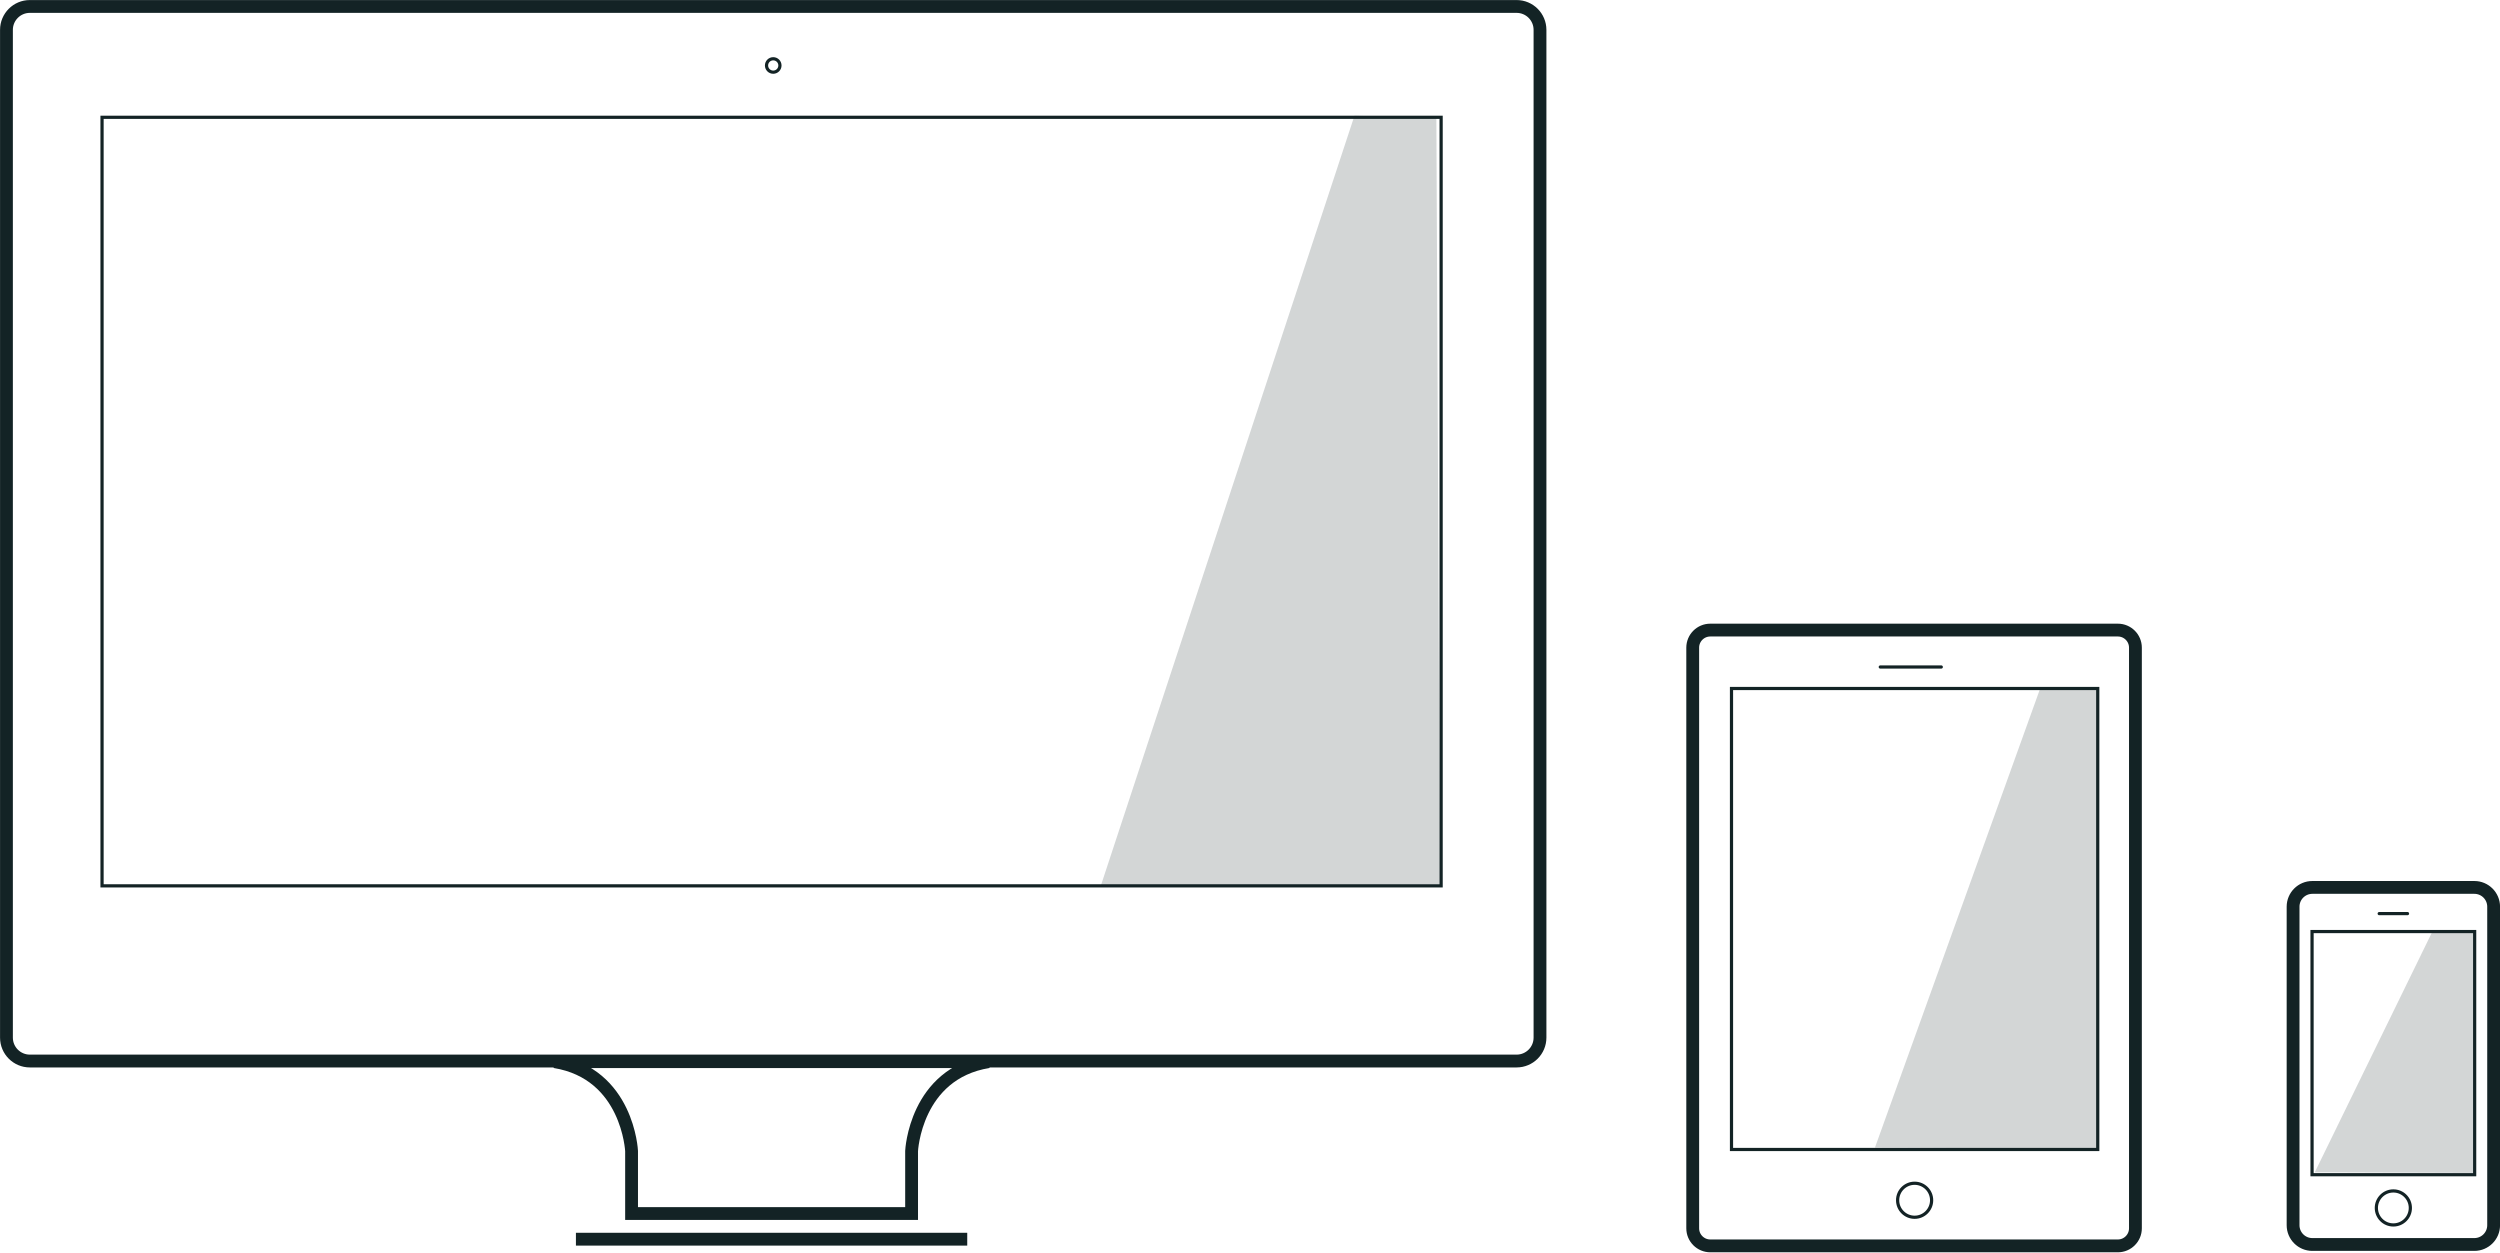
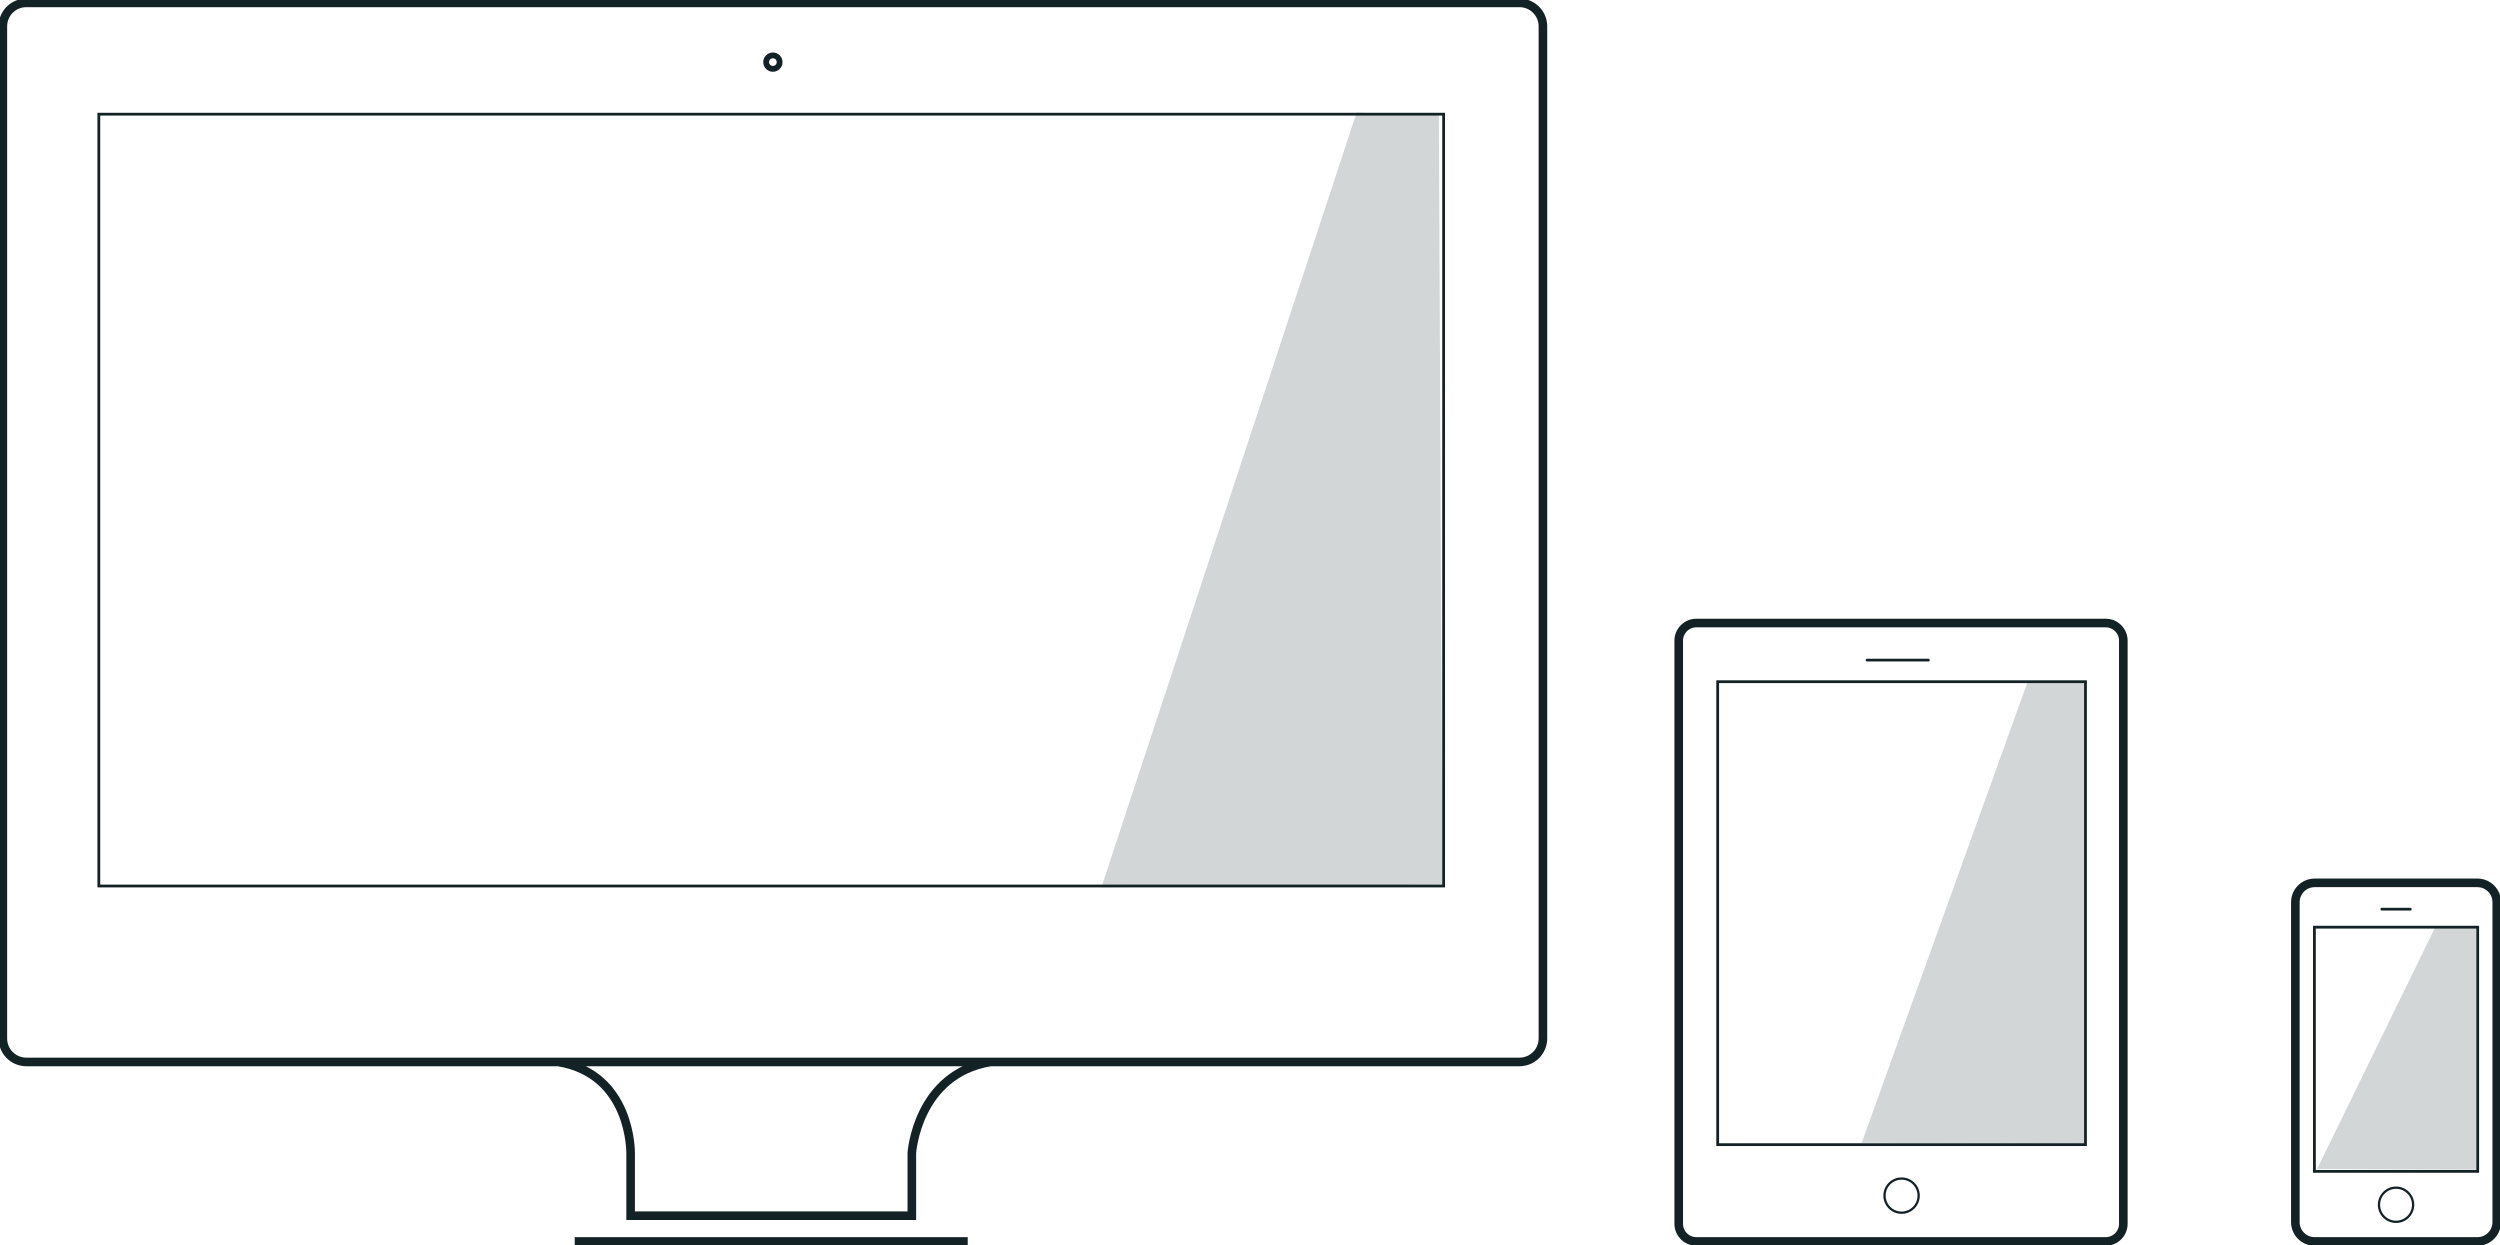
- <svg xmlns="http://www.w3.org/2000/svg" width="437.86" height="219.337" id="svg5748" version="1.1">
+ <svg xmlns="http://www.w3.org/2000/svg" width="436" height="217" id="svg5748" version="1.1">
  <defs id="defs5750" />
-   <g id="layer1" transform="translate(-309.6331,-185.5494)">
+   <g id="layer1" transform="translate(-310.2687,-186.1811)">
    <g style="fill:none;stroke:#2b575b;stroke-opacity:1" id="g9647" transform="matrix(0.9246096,0,0,0.9249854,-620.8421,-1487.489)">
-       <path id="rect11472-4-3-6-9-7" d="m 1279.09,1976.204 -0.661,-145.096 -15.513,-0.482 -48.134,146.061 z" style="opacity:0.19;color:#000000;fill:#132325;fill-opacity:1;fill-rule:nonzero;stroke:none;stroke-width:0.5;marker:none;visibility:visible;display:inline;overflow:visible;enable-background:accumulate" />
-       <rect style="fill:none;stroke:#132325;stroke-width:2.428;stroke-miterlimit:4;stroke-opacity:1;stroke-dasharray:none" id="rect13128" width="37.99" height="67.61" x="1440.71" y="1976.75" ry="3.649" />
-       <rect style="fill:none;stroke:#132325;stroke-width:0.607;stroke-miterlimit:4;stroke-opacity:1;stroke-dasharray:none" id="rect13128-5" width="30.802" height="46.041" x="1444.304" y="1985.106" ry="0" />
-       <path style="fill:none;stroke:#132325;stroke-width:0.5;stroke-miterlimit:4;stroke-opacity:1;stroke-dasharray:none;stroke-dashoffset:0" id="path13148" d="m 1413.33,2114.611 c 0,1.464 -1.187,2.652 -2.652,2.652 -1.464,0 -2.652,-1.187 -2.652,-2.652 0,-1.464 1.187,-2.652 2.652,-2.652 1.464,0 2.652,1.187 2.652,2.652 z" transform="matrix(1.214153,0,0,1.214153,-253.0746,-530.0216)" />
-       <path style="fill:none;stroke:#132325;stroke-width:0.607;stroke-linecap:round;stroke-linejoin:miter;stroke-miterlimit:4;stroke-opacity:1;stroke-dasharray:none" d="m 1457.022,1981.709 5.366,0" id="path13150" />
-       <rect style="fill:none;stroke:#132325;stroke-width:2.428;stroke-miterlimit:4;stroke-opacity:1;stroke-dasharray:none" id="rect13128-2" width="83.861" height="116.599" x="1326.986" y="1928.024" ry="3.329" />
-       <rect style="fill:none;stroke:#132325;stroke-width:0.607;stroke-miterlimit:4;stroke-opacity:1;stroke-dasharray:none" id="rect13128-5-7" width="69.375" height="87.286" x="1334.333" y="1939.085" ry="0" />
-       <path style="fill:none;stroke:#132325;stroke-width:0.607;stroke-linecap:round;stroke-linejoin:miter;stroke-miterlimit:4;stroke-opacity:1;stroke-dasharray:none" d="m 1362.513,1935.014 11.558,0" id="path13150-7" />
-       <path style="fill:none;stroke:#132325;stroke-width:0.5;stroke-miterlimit:4;stroke-opacity:1;stroke-dasharray:none;stroke-dashoffset:0" id="path13148-7" d="m 1413.33,2114.611 c 0,1.464 -1.187,2.652 -2.652,2.652 -1.464,0 -2.652,-1.187 -2.652,-2.652 0,-1.464 1.187,-2.652 2.652,-2.652 1.464,0 2.652,1.187 2.652,2.652 z" transform="matrix(1.214153,0,0,1.214153,-343.7591,-531.4776)" />
-       <rect style="fill:none;stroke:#132325;stroke-width:2.428;stroke-miterlimit:4;stroke-opacity:1;stroke-dasharray:none" id="rect13128-2-3" width="290.49" height="199.681" x="1007.567" y="1809.942" ry="4.433" />
-       <rect style="fill:none;stroke:#132325;stroke-width:0.607;stroke-miterlimit:4;stroke-opacity:1;stroke-dasharray:none" id="rect13128-5-7-6" width="253.656" height="145.524" x="1025.673" y="1830.929" ry="0" />
-       <path style="fill:none;stroke:#132325;stroke-width:1.267;stroke-miterlimit:4;stroke-opacity:1;stroke-dasharray:none;stroke-dashoffset:0" id="path13148-7-4" d="m 1413.33,2114.611 c 0,1.464 -1.187,2.652 -2.652,2.652 -1.464,0 -2.652,-1.187 -2.652,-2.652 0,-1.464 1.187,-2.652 2.652,-2.652 1.464,0 2.652,1.187 2.652,2.652 z" transform="matrix(0.4792088,0,0,0.4792088,476.8031,807.7755)" />
-       <path style="fill:none;stroke:#132325;stroke-width:2.428;stroke-linecap:butt;stroke-linejoin:miter;stroke-miterlimit:4;stroke-opacity:1;stroke-dasharray:none" d="m 1111.409,2009.74 c 13.894,2.265 14.57,16.922 14.57,16.922 l 0,11.838 0.531,0 51.981,0 0.531,0 0,-11.838 c 0,0 0.676,-14.658 14.57,-16.922 l -82.183,0 z" id="path13294" />
-       <path style="fill:none;stroke:#132325;stroke-width:2.428;stroke-linecap:butt;stroke-linejoin:miter;stroke-miterlimit:4;stroke-opacity:1;stroke-dasharray:none" d="m 1115.438,2043.357 74.125,0" id="path13334" />
-       <path id="rect11472-4-3-6-9-7-6" d="m 1403.557,2026.231 -0.013,-86.921 -10.718,-0.287 -31.32,86.991 z" style="opacity:0.19;color:#000000;fill:#132325;fill-opacity:1;fill-rule:nonzero;stroke:none;stroke-width:0.5;marker:none;visibility:visible;display:inline;overflow:visible;enable-background:accumulate" />
-       <path id="rect11472-4-3-6-9-7-6-2" d="m 1474.81,2030.807 -0.012,-45.667 -7.644,-0.151 -22.335,45.704 z" style="opacity:0.19;color:#000000;fill:#132325;fill-opacity:1;fill-rule:nonzero;stroke:none;stroke-width:0.5;marker:none;visibility:visible;display:inline;overflow:visible;enable-background:accumulate" />
+       <path id="rect11472-4-3-6-9-7" d="m 1279.09,1976.204 -0.661,-145.096 -15.513,-0.482 -48.134,146.061 z" style="opacity:0.19;color:#000000;fill:#132325;fill-opacity:1;fill-rule:nonzero;stroke:none;stroke-width:0.433;marker:none;visibility:visible;display:inline;overflow:visible;enable-background:accumulate" />
+       <rect style="fill:none;stroke:#132325;stroke-width:1.622;stroke-miterlimit:4;stroke-opacity:1;stroke-dasharray:none" id="rect13128" width="37.99" height="67.61" x="1439.98" y="1975.86" ry="3.649" />
+       <rect style="fill:none;stroke:#132325;stroke-width:0.525;stroke-miterlimit:4;stroke-opacity:1;stroke-dasharray:none" id="rect13128-5" width="30.802" height="46.041" x="1443.574" y="1984.216" ry="0" />
+       <path style="fill:none;stroke:#132325;stroke-width:0.356;stroke-miterlimit:4;stroke-opacity:1;stroke-dasharray:none;stroke-dashoffset:0" id="path13148" d="m 1413.33,2114.611 c 0,1.464 -1.187,2.652 -2.652,2.652 -1.464,0 -2.652,-1.187 -2.652,-2.652 0,-1.464 1.187,-2.652 2.652,-2.652 1.464,0 2.652,1.187 2.652,2.652 z" transform="matrix(1.214153,0,0,1.214153,-253.8038,-530.9111)" />
+       <path style="fill:none;stroke:#132325;stroke-width:0.525;stroke-linecap:round;stroke-linejoin:miter;stroke-miterlimit:4;stroke-opacity:1;stroke-dasharray:none" d="m 1456.292,1980.82 5.366,0" id="path13150" />
+       <rect style="fill:none;stroke:#132325;stroke-width:1.622;stroke-miterlimit:4;stroke-opacity:1;stroke-dasharray:none" id="rect13128-2" width="83.861" height="116.599" x="1323.673" y="1926.87" ry="3.329" />
+       <rect style="fill:none;stroke:#132325;stroke-width:0.525;stroke-miterlimit:4;stroke-opacity:1;stroke-dasharray:none" id="rect13128-5-7" width="69.375" height="87.286" x="1331.021" y="1937.932" ry="0" />
+       <path style="fill:none;stroke:#132325;stroke-width:0.525;stroke-linecap:round;stroke-linejoin:miter;stroke-miterlimit:4;stroke-opacity:1;stroke-dasharray:none" d="m 1359.2,1933.86 11.558,0" id="path13150-7" />
+       <path style="fill:none;stroke:#132325;stroke-width:0.356;stroke-miterlimit:4;stroke-opacity:1;stroke-dasharray:none;stroke-dashoffset:0" id="path13148-7" d="m 1413.33,2114.611 c 0,1.464 -1.187,2.652 -2.652,2.652 -1.464,0 -2.652,-1.187 -2.652,-2.652 0,-1.464 1.187,-2.652 2.652,-2.652 1.464,0 2.652,1.187 2.652,2.652 z" transform="matrix(1.214153,0,0,1.214153,-347.0714,-532.6313)" />
+       <rect style="fill:none;stroke:#132325;stroke-width:0.525;stroke-miterlimit:4;stroke-opacity:1;stroke-dasharray:none" id="rect13128-5-7-6" width="253.656" height="145.524" x="1025.673" y="1830.929" ry="0" />
+       <path style="fill:none;stroke:#132325;stroke-width:2.287;stroke-miterlimit:4;stroke-opacity:1;stroke-dasharray:none;stroke-dashoffset:0" id="path13148-7-4" d="m 1413.33,2114.611 c 0,1.464 -1.187,2.652 -2.652,2.652 -1.464,0 -2.652,-1.187 -2.652,-2.652 0,-1.464 1.187,-2.652 2.652,-2.652 1.464,0 2.652,1.187 2.652,2.652 z" transform="matrix(0.4792088,0,0,0.4792088,476.8031,807.7755)" />
+       <path id="path13294" style="fill:none;stroke:#132325;stroke-width:1.622;stroke-linecap:butt;stroke-linejoin:miter;stroke-miterlimit:4;stroke-opacity:1;stroke-dasharray:none" d="m 1112.295,2009.623 c 13.894,2.265 13.684,17.152 13.684,17.152 l 0,11.838 0.531,0 51.981,0 0.531,0 0,-11.838 c 0,0 0.982,-14.887 14.876,-17.152 m -181.898,-199.681 281.625,0 c 2.456,0 4.433,1.977 4.433,4.433 l 0,190.816 c 0,2.456 -1.977,4.433 -4.433,4.433 l -281.625,0 c -2.456,0 -4.433,-1.977 -4.433,-4.433 l 0,-190.816 c 0,-2.456 1.977,-4.433 4.433,-4.433 z" />
+       <path style="fill:none;stroke:#132325;stroke-width:1.622;stroke-linecap:butt;stroke-linejoin:miter;stroke-miterlimit:4;stroke-opacity:1;stroke-dasharray:none" d="m 1115.438,2043.47 74.125,0" id="path13334" />
+       <path id="rect11472-4-3-6-9-7-6" d="m 1400.244,2025.077 -0.013,-86.921 -10.718,-0.287 -31.32,86.991 z" style="opacity:0.19;color:#000000;fill:#132325;fill-opacity:1;fill-rule:nonzero;stroke:none;stroke-width:0.433;marker:none;visibility:visible;display:inline;overflow:visible;enable-background:accumulate" />
+       <path id="rect11472-4-3-6-9-7-6-2" d="m 1474.08,2029.917 -0.012,-45.667 -7.644,-0.151 -22.335,45.704 z" style="opacity:0.19;color:#000000;fill:#132325;fill-opacity:1;fill-rule:nonzero;stroke:none;stroke-width:0.433;marker:none;visibility:visible;display:inline;overflow:visible;enable-background:accumulate" />
    </g>
  </g>
</svg>
